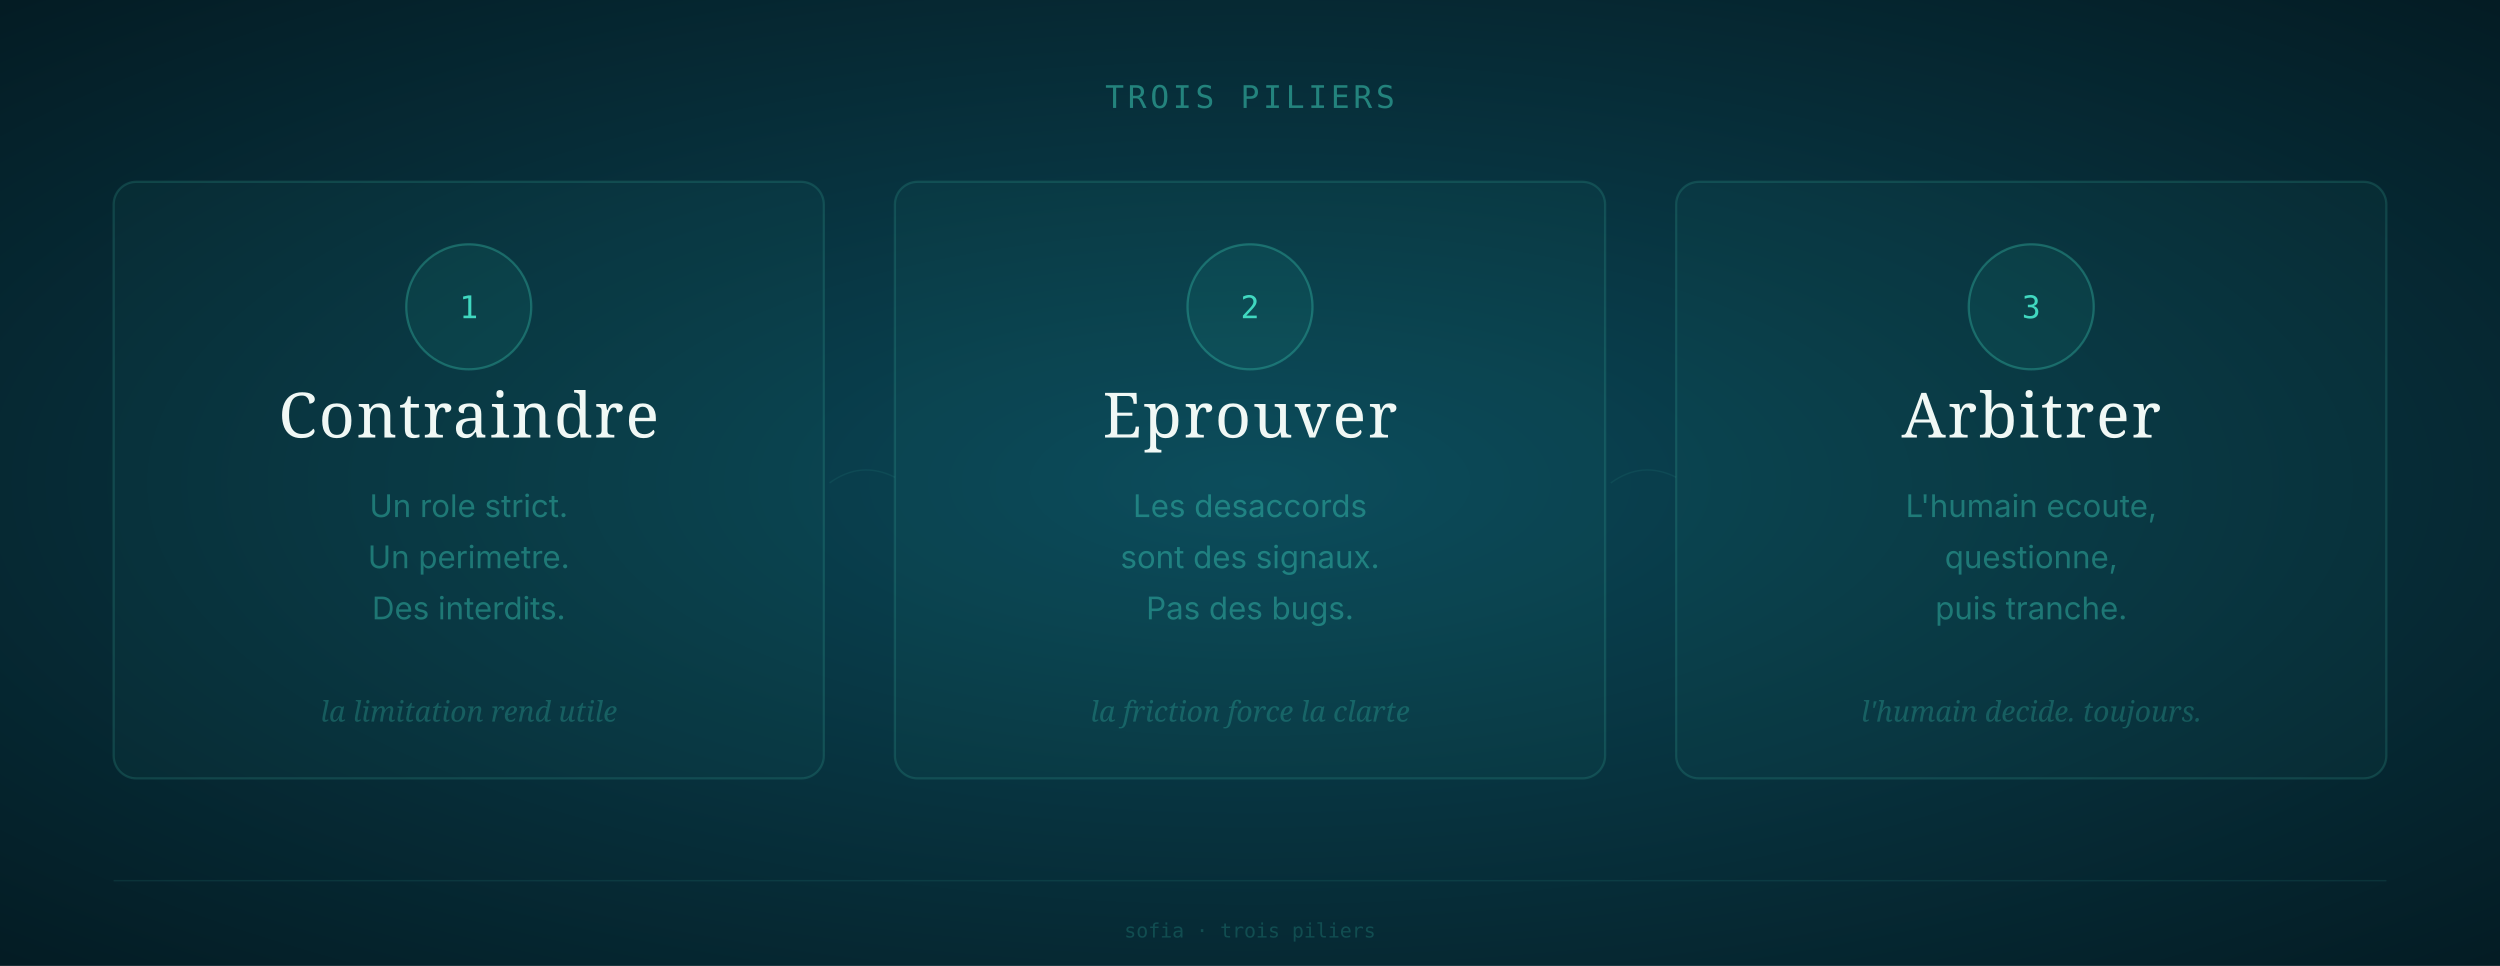
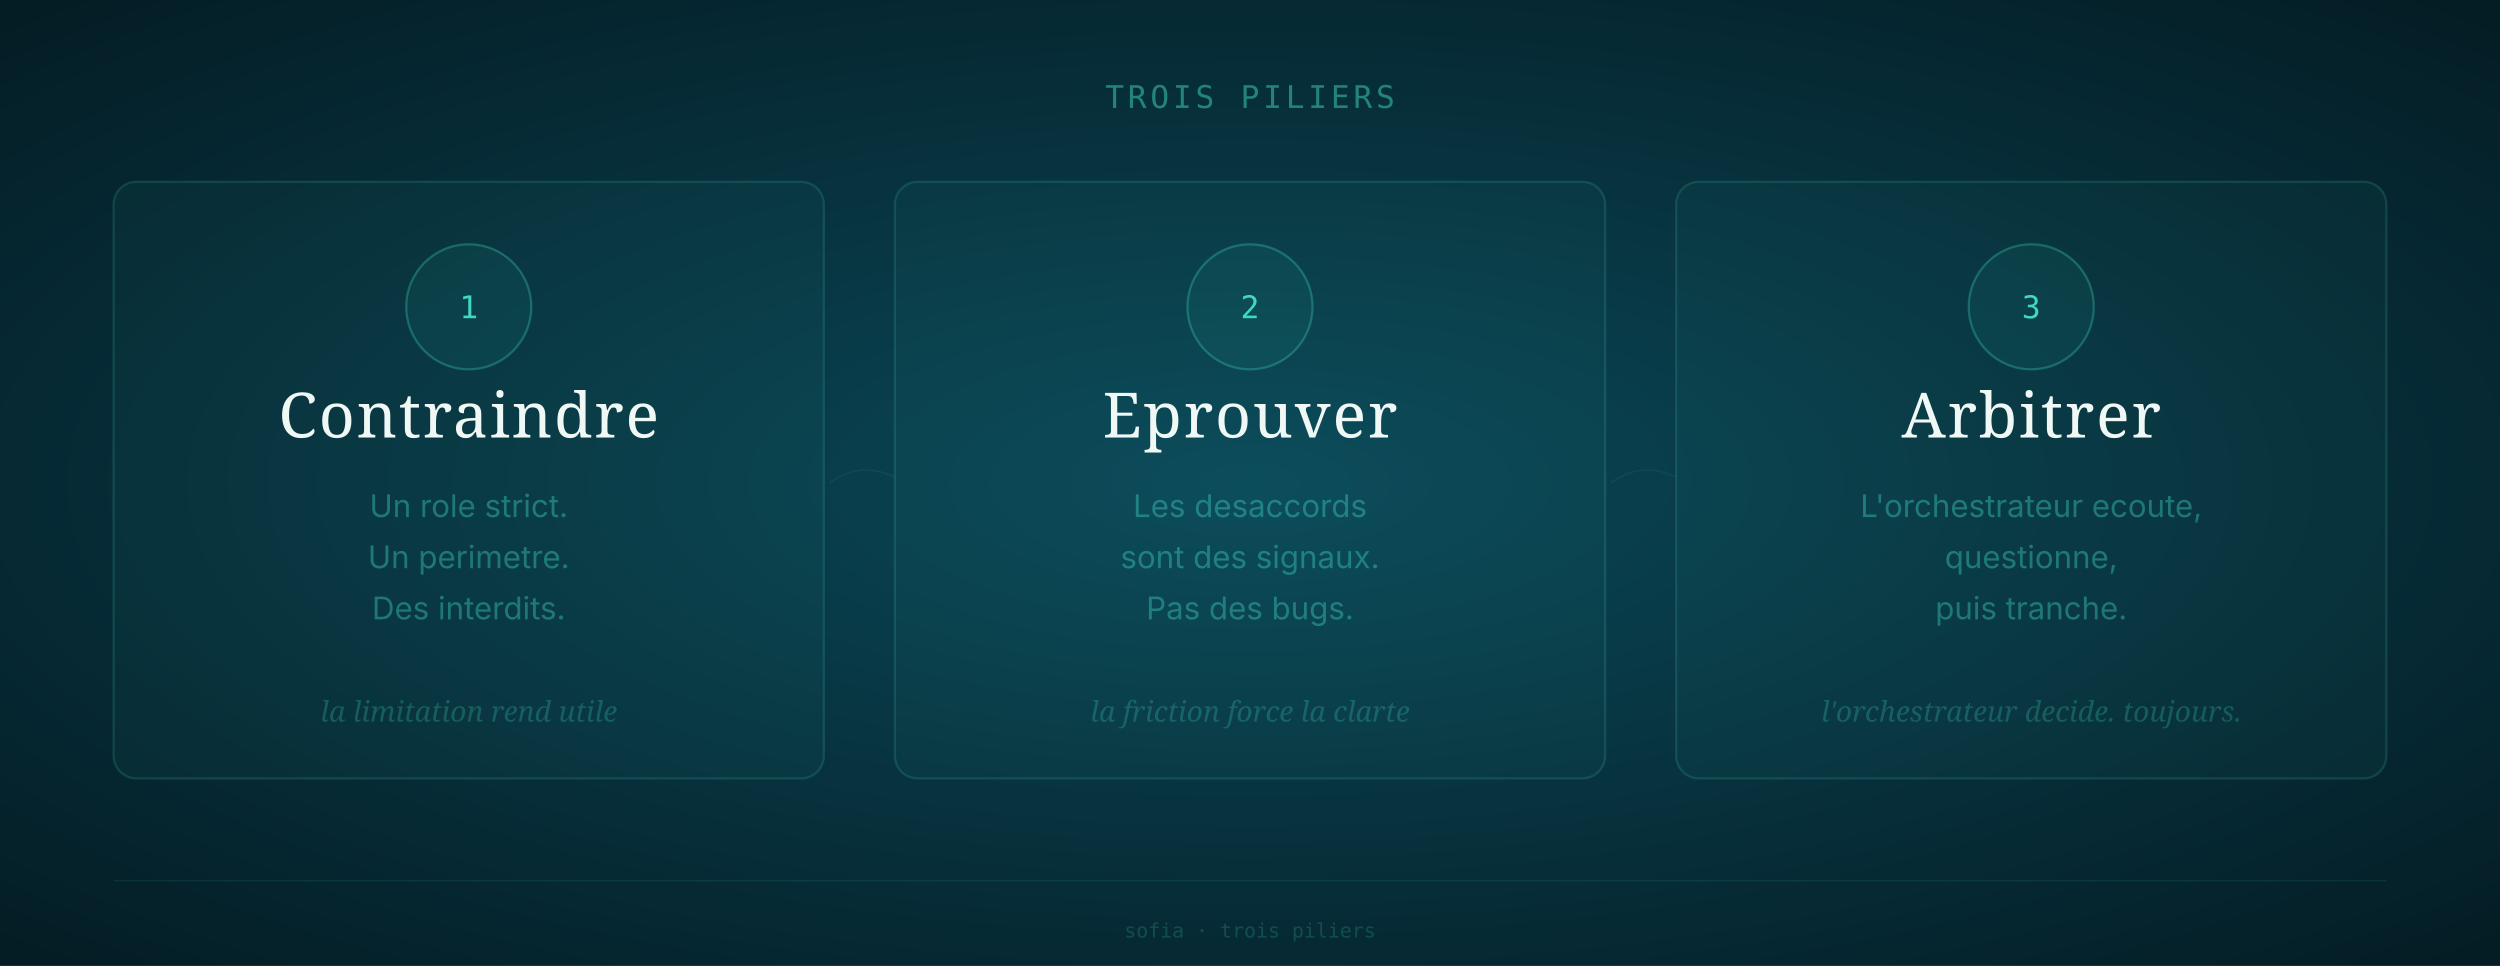
<svg xmlns="http://www.w3.org/2000/svg" viewBox="0 0 880 340" width="880" height="340">
  <defs>
    <radialGradient id="bg" cx="50%" cy="50%" r="70%">
      <stop offset="0%" stop-color="#0a4858" />
      <stop offset="100%" stop-color="#041c24" />
    </radialGradient>
  </defs>
  <rect width="880" height="340" fill="url(#bg)" />
  <text x="440" y="38" text-anchor="middle" font-family="'IBM Plex Mono', monospace" font-size="11" fill="rgba(64,216,192,0.5)" letter-spacing="0.12em">TROIS PILIERS</text>
  <rect x="40" y="64" width="250" height="210" rx="8" fill="rgba(64,216,192,0.04)" stroke="rgba(64,180,160,0.2)" stroke-width="0.8" />
  <circle cx="165" cy="108" r="22" fill="rgba(64,216,192,0.06)" stroke="rgba(64,216,192,0.3)" stroke-width="0.8" />
  <text x="165" y="112" text-anchor="middle" font-family="'IBM Plex Mono', monospace" font-size="11" fill="#40d8c0" font-weight="500">1</text>
  <text x="165" y="154" text-anchor="middle" font-family="Georgia, serif" font-size="22" fill="#f0f8f5" font-weight="300" letter-spacing="0.03em">Contraindre</text>
  <text x="165" y="182" text-anchor="middle" font-family="Inter, system-ui, sans-serif" font-size="11" fill="rgba(64,216,192,0.4)">Un role strict.</text>
  <text x="165" y="200" text-anchor="middle" font-family="Inter, system-ui, sans-serif" font-size="11" fill="rgba(64,216,192,0.4)">Un perimetre.</text>
  <text x="165" y="218" text-anchor="middle" font-family="Inter, system-ui, sans-serif" font-size="11" fill="rgba(64,216,192,0.4)">Des interdits.</text>
  <text x="165" y="254" text-anchor="middle" font-family="Georgia, serif" font-size="10" fill="rgba(64,216,192,0.25)" font-style="italic">la limitation rend utile</text>
  <rect x="315" y="64" width="250" height="210" rx="8" fill="rgba(64,216,192,0.04)" stroke="rgba(64,180,160,0.2)" stroke-width="0.8" />
  <circle cx="440" cy="108" r="22" fill="rgba(64,216,192,0.06)" stroke="rgba(64,216,192,0.3)" stroke-width="0.8" />
  <text x="440" y="112" text-anchor="middle" font-family="'IBM Plex Mono', monospace" font-size="11" fill="#40d8c0" font-weight="500">2</text>
  <text x="440" y="154" text-anchor="middle" font-family="Georgia, serif" font-size="22" fill="#f0f8f5" font-weight="300" letter-spacing="0.03em">Eprouver</text>
  <text x="440" y="182" text-anchor="middle" font-family="Inter, system-ui, sans-serif" font-size="11" fill="rgba(64,216,192,0.4)">Les desaccords</text>
  <text x="440" y="200" text-anchor="middle" font-family="Inter, system-ui, sans-serif" font-size="11" fill="rgba(64,216,192,0.4)">sont des signaux.</text>
  <text x="440" y="218" text-anchor="middle" font-family="Inter, system-ui, sans-serif" font-size="11" fill="rgba(64,216,192,0.4)">Pas des bugs.</text>
  <text x="440" y="254" text-anchor="middle" font-family="Georgia, serif" font-size="10" fill="rgba(64,216,192,0.25)" font-style="italic">la friction force la clarte</text>
  <rect x="590" y="64" width="250" height="210" rx="8" fill="rgba(64,216,192,0.04)" stroke="rgba(64,180,160,0.2)" stroke-width="0.8" />
  <circle cx="715" cy="108" r="22" fill="rgba(64,216,192,0.06)" stroke="rgba(64,216,192,0.3)" stroke-width="0.8" />
  <text x="715" y="112" text-anchor="middle" font-family="'IBM Plex Mono', monospace" font-size="11" fill="#40d8c0" font-weight="500">3</text>
  <text x="715" y="154" text-anchor="middle" font-family="Georgia, serif" font-size="22" fill="#f0f8f5" font-weight="300" letter-spacing="0.03em">Arbitrer</text>
-   <text x="715" y="182" text-anchor="middle" font-family="Inter, system-ui, sans-serif" font-size="11" fill="rgba(64,216,192,0.4)">L'humain ecoute,</text>
+   <text x="715" y="182" text-anchor="middle" font-family="Inter, system-ui, sans-serif" font-size="11" fill="rgba(64,216,192,0.4)">L'orchestrateur ecoute,</text>
  <text x="715" y="200" text-anchor="middle" font-family="Inter, system-ui, sans-serif" font-size="11" fill="rgba(64,216,192,0.4)">questionne,</text>
  <text x="715" y="218" text-anchor="middle" font-family="Inter, system-ui, sans-serif" font-size="11" fill="rgba(64,216,192,0.4)">puis tranche.</text>
-   <text x="715" y="254" text-anchor="middle" font-family="Georgia, serif" font-size="10" fill="rgba(64,216,192,0.25)" font-style="italic">l'humain decide. toujours.</text>
+   <text x="715" y="254" text-anchor="middle" font-family="Georgia, serif" font-size="10" fill="rgba(64,216,192,0.25)" font-style="italic">l'orchestrateur decide. toujours.</text>
  <path d="M 292,170 Q 303,162 315,168" fill="none" stroke="rgba(64,180,160,0.1)" stroke-width="0.5" />
  <path d="M 567,170 Q 578,162 590,168" fill="none" stroke="rgba(64,180,160,0.1)" stroke-width="0.5" />
  <line x1="40" y1="310" x2="840" y2="310" stroke="rgba(64,180,160,0.12)" stroke-width="0.5" />
  <text x="440" y="330" text-anchor="middle" font-family="'IBM Plex Mono', monospace" font-size="7" fill="rgba(64,216,192,0.2)">sofia · trois piliers</text>
</svg>
